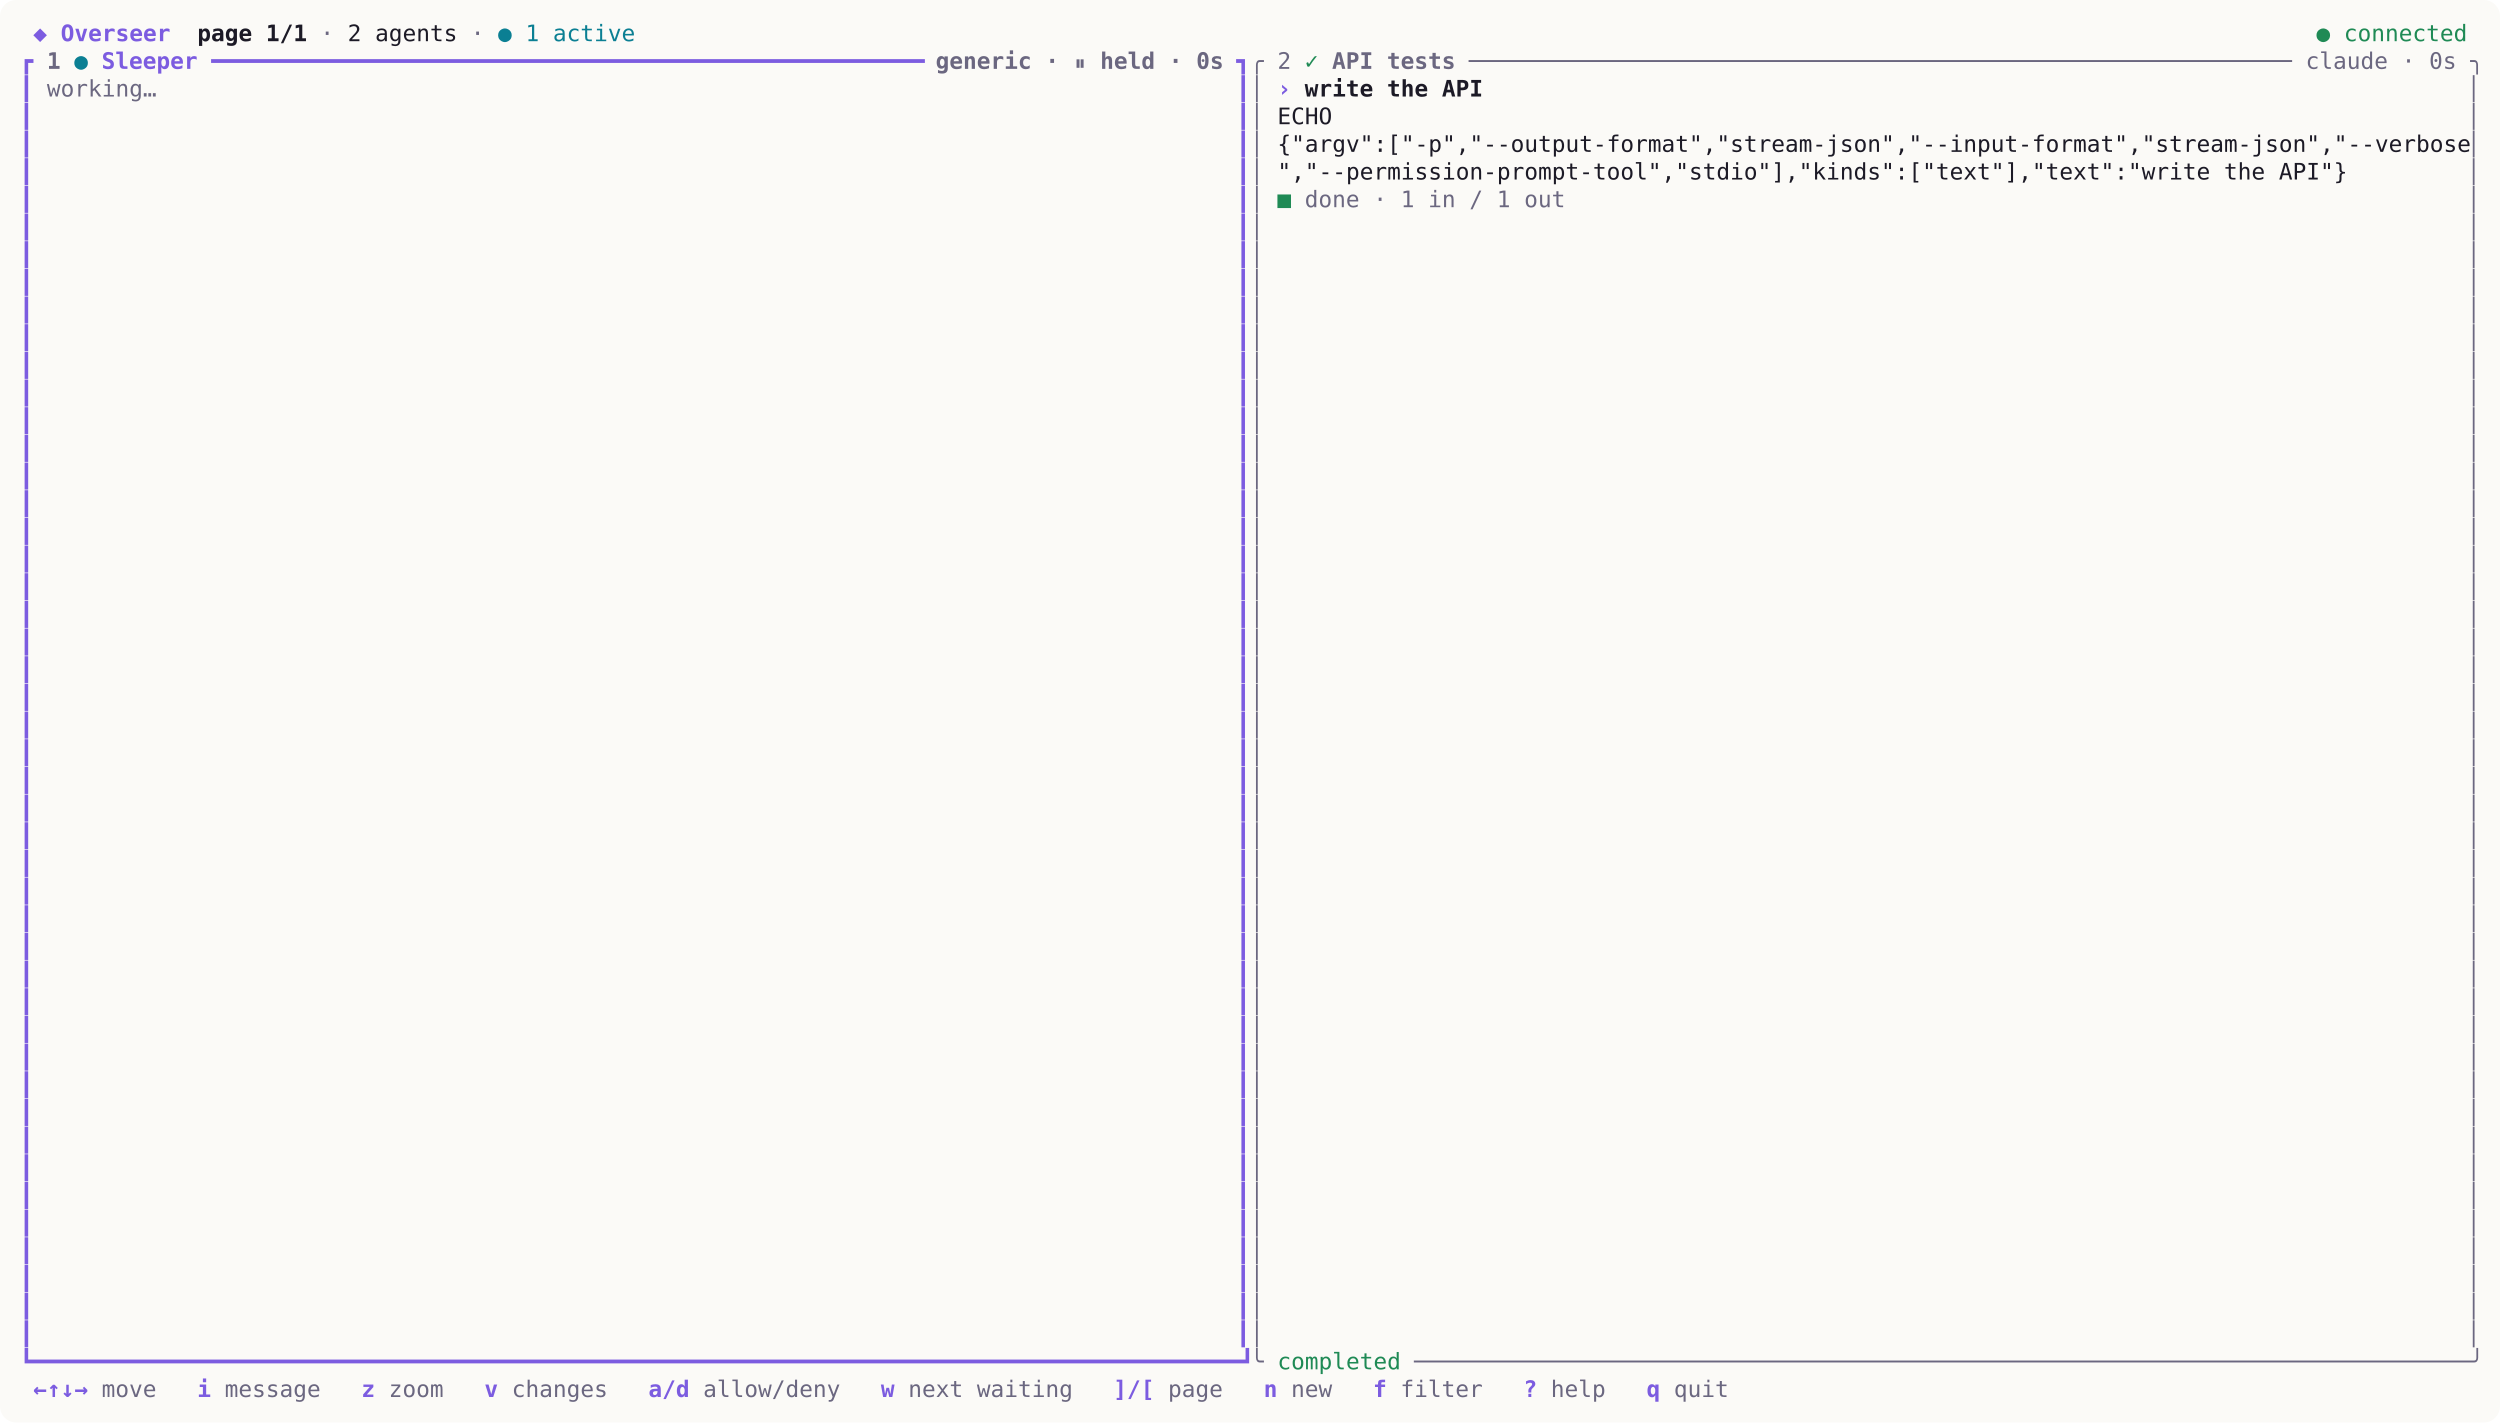
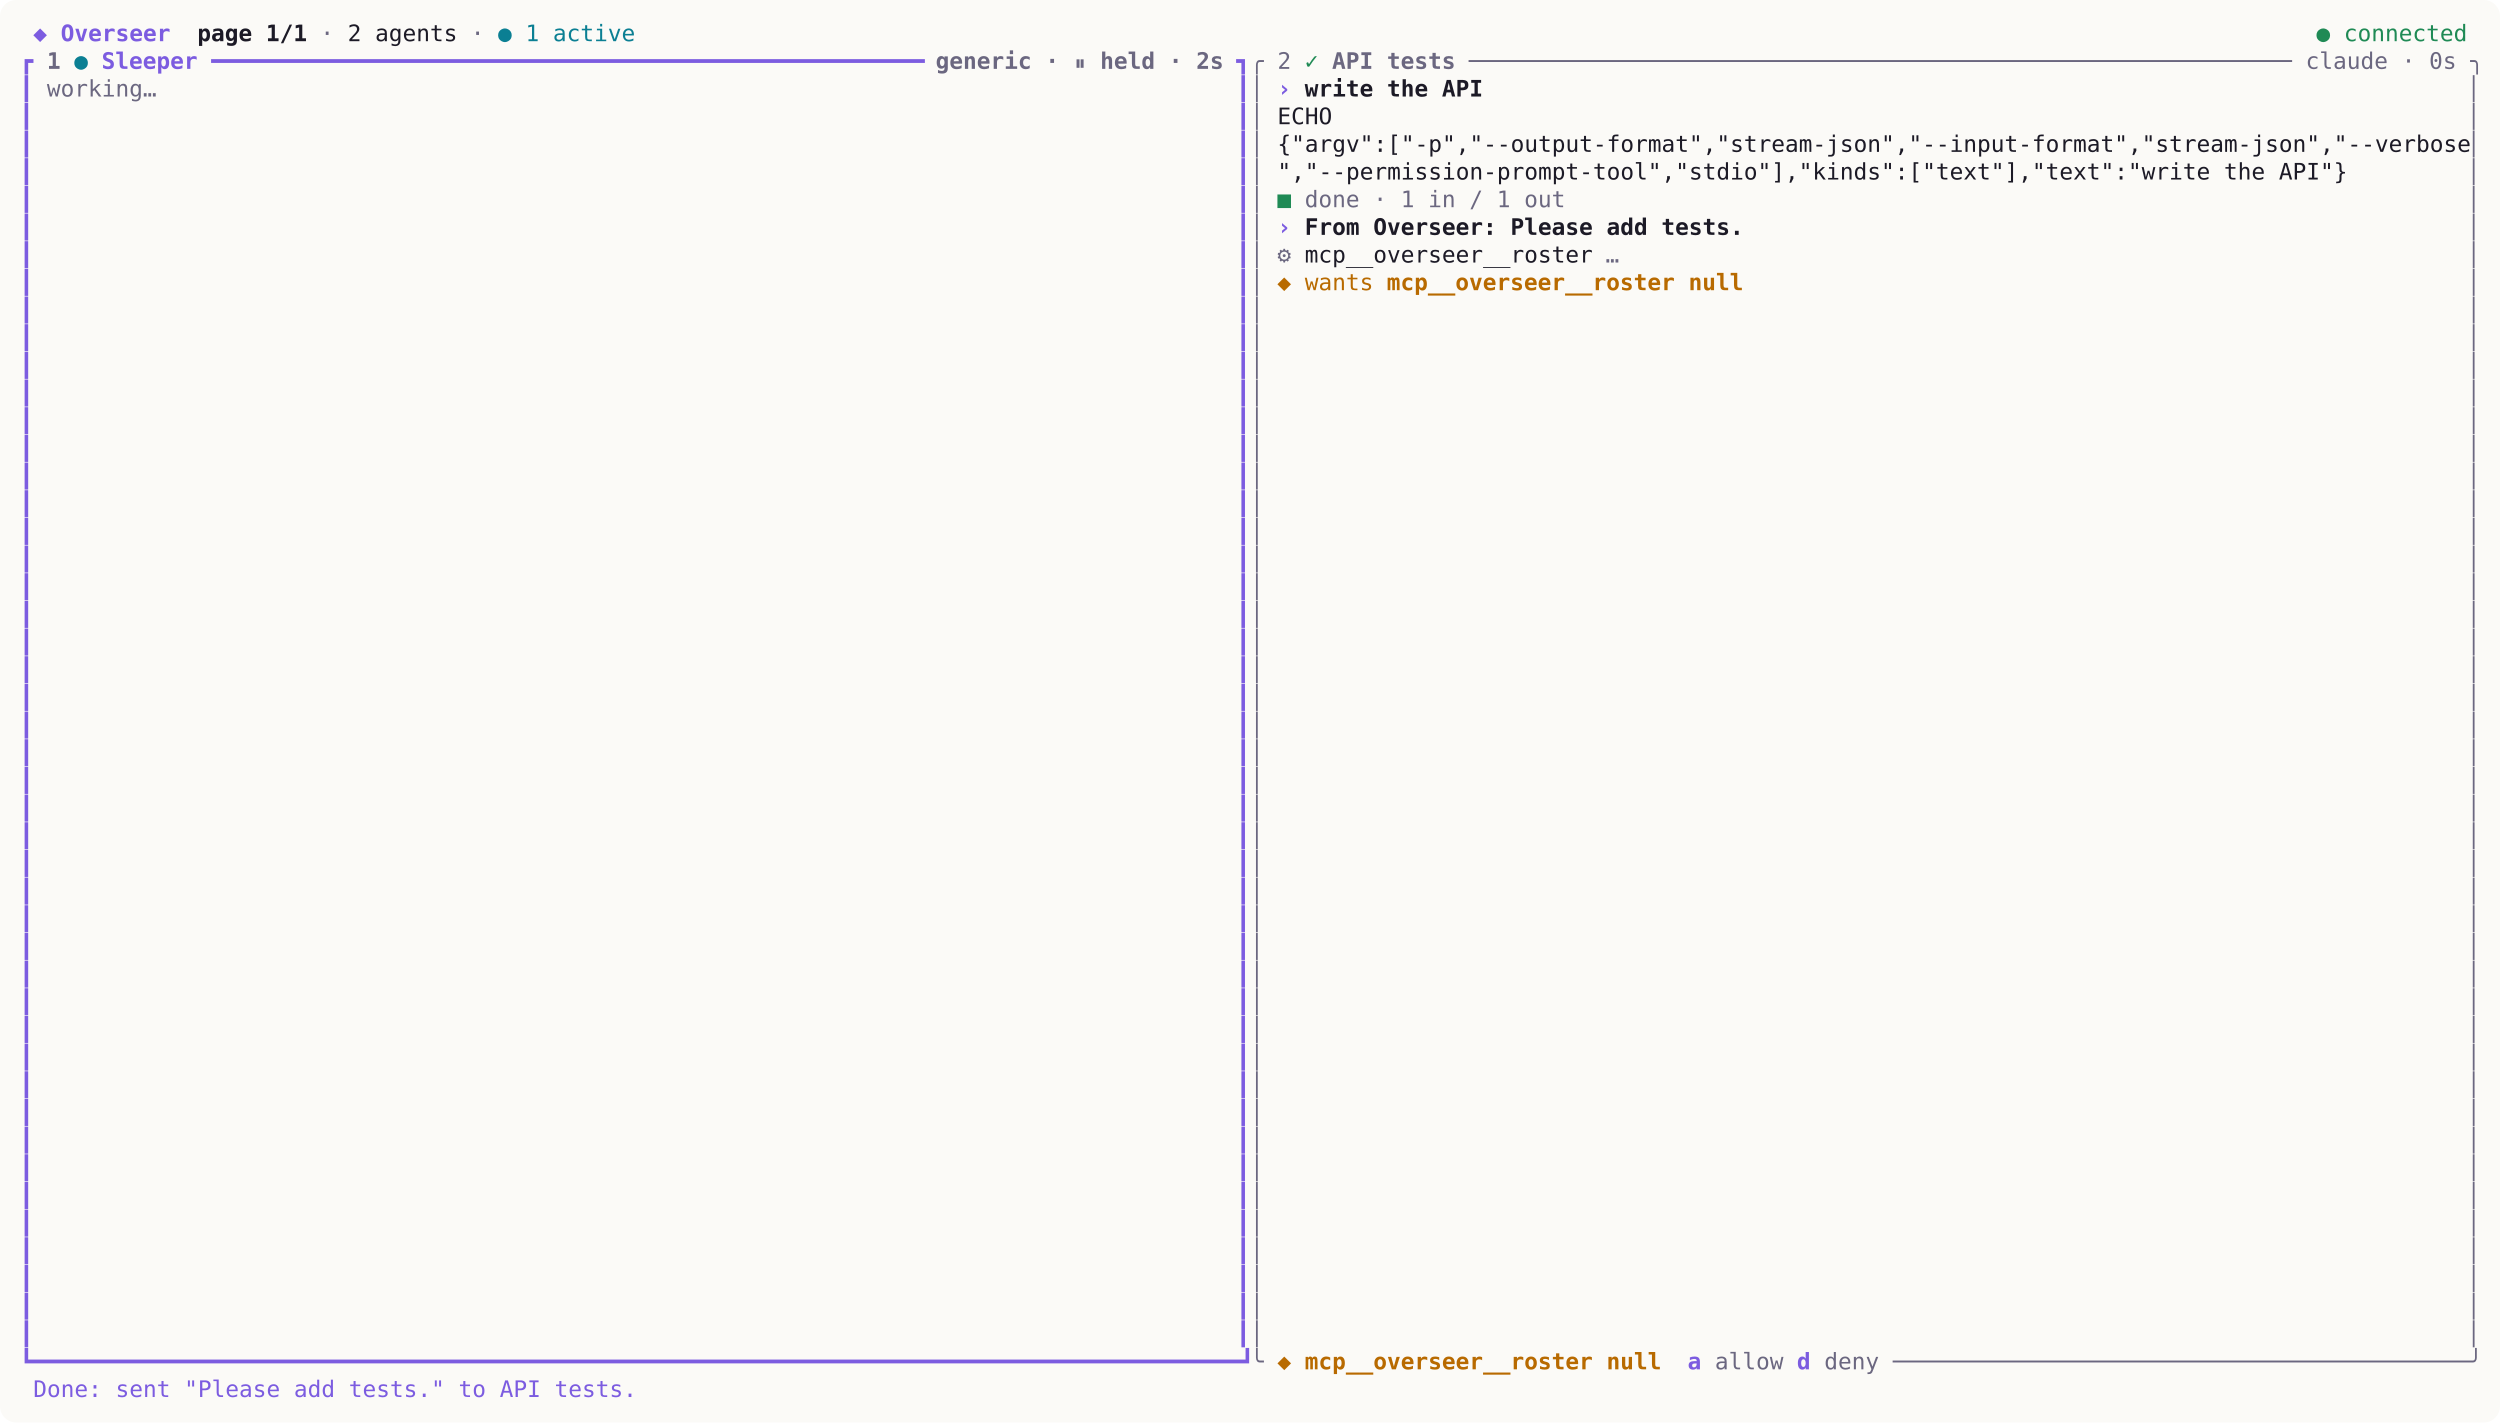
<svg xmlns="http://www.w3.org/2000/svg" width="1536" height="874" viewBox="0 0 1536 874">
  <rect width="100%" height="100%" rx="10" fill="#fbfaf7" />
  <g font-family="ui-monospace, SFMono-Regular, Menlo, monospace" font-size="14">
    <text x="12.0" y="25.3" textLength="100.8" lengthAdjust="spacingAndGlyphs" fill="#7c5ce0" font-weight="700" xml:space="preserve"> ◆ Overseer </text>
    <text x="112.8" y="25.3" textLength="84.0" lengthAdjust="spacingAndGlyphs" fill="#1c1a26" font-weight="700" xml:space="preserve"> page 1/1 </text>
    <text x="196.8" y="25.3" textLength="16.8" lengthAdjust="spacingAndGlyphs" fill="#6b6780" xml:space="preserve">· </text>
    <text x="213.6" y="25.3" textLength="67.2" lengthAdjust="spacingAndGlyphs" fill="#1c1a26" xml:space="preserve">2 agents</text>
    <text x="280.8" y="25.3" textLength="25.2" lengthAdjust="spacingAndGlyphs" fill="#6b6780" xml:space="preserve"> · </text>
    <text x="306.0" y="25.3" textLength="84.0" lengthAdjust="spacingAndGlyphs" fill="#0b7f93" xml:space="preserve">● 1 active</text>
    <text x="1423.2" y="25.3" textLength="100.8" lengthAdjust="spacingAndGlyphs" fill="#1f8a55" xml:space="preserve">● connected </text>
    <text x="12.0" y="42.3" textLength="8.4" lengthAdjust="spacingAndGlyphs" fill="#7c5ce0" font-weight="700" xml:space="preserve">┏</text>
    <text x="20.4" y="42.3" textLength="25.2" lengthAdjust="spacingAndGlyphs" fill="#6b6780" font-weight="700" xml:space="preserve"> 1 </text>
    <text x="45.6" y="42.3" textLength="16.8" lengthAdjust="spacingAndGlyphs" fill="#0b7f93" font-weight="700" xml:space="preserve">● </text>
    <text x="62.4" y="42.3" textLength="504.0" lengthAdjust="spacingAndGlyphs" fill="#7c5ce0" font-weight="700" xml:space="preserve">Sleeper ━━━━━━━━━━━━━━━━━━━━━━━━━━━━━━━━━━━━━━━━━━━━━━━━━━━━</text>
-     <text x="566.4" y="42.3" textLength="193.2" lengthAdjust="spacingAndGlyphs" fill="#6b6780" font-weight="700" xml:space="preserve"> generic · ⏸ held · 0s </text>
+     <text x="566.4" y="42.3" textLength="193.2" lengthAdjust="spacingAndGlyphs" fill="#6b6780" font-weight="700" xml:space="preserve"> generic · ⏸ held · 2s </text>
    <text x="759.6" y="42.3" textLength="8.4" lengthAdjust="spacingAndGlyphs" fill="#7c5ce0" font-weight="700" xml:space="preserve">┓</text>
    <text x="768.0" y="42.3" textLength="33.6" lengthAdjust="spacingAndGlyphs" fill="#6b6780" xml:space="preserve">╭ 2 </text>
    <text x="801.6" y="42.3" textLength="16.8" lengthAdjust="spacingAndGlyphs" fill="#1f8a55" xml:space="preserve">✓ </text>
    <text x="818.4" y="42.3" textLength="75.6" lengthAdjust="spacingAndGlyphs" fill="#6b6780" font-weight="700" xml:space="preserve">API tests</text>
    <text x="894.0" y="42.3" textLength="630.0" lengthAdjust="spacingAndGlyphs" fill="#6b6780" xml:space="preserve"> ──────────────────────────────────────────────────────────── claude · 0s ╮</text>
    <text x="12.0" y="59.3" textLength="8.4" lengthAdjust="spacingAndGlyphs" fill="#7c5ce0" font-weight="700" xml:space="preserve">┃</text>
    <text x="28.8" y="59.3" textLength="67.2" lengthAdjust="spacingAndGlyphs" fill="#6b6780" xml:space="preserve">working…</text>
    <text x="759.6" y="59.3" textLength="8.4" lengthAdjust="spacingAndGlyphs" fill="#7c5ce0" font-weight="700" xml:space="preserve">┃</text>
    <text x="768.0" y="59.3" textLength="8.4" lengthAdjust="spacingAndGlyphs" fill="#6b6780" xml:space="preserve">│</text>
    <text x="784.8" y="59.3" textLength="16.8" lengthAdjust="spacingAndGlyphs" fill="#7c5ce0" font-weight="700" xml:space="preserve">› </text>
    <text x="801.6" y="59.3" textLength="109.2" lengthAdjust="spacingAndGlyphs" fill="#1c1a26" font-weight="700" xml:space="preserve">write the API</text>
    <text x="1515.6" y="59.3" textLength="8.4" lengthAdjust="spacingAndGlyphs" fill="#6b6780" xml:space="preserve">│</text>
    <text x="12.0" y="76.3" textLength="8.4" lengthAdjust="spacingAndGlyphs" fill="#7c5ce0" font-weight="700" xml:space="preserve">┃</text>
    <text x="759.6" y="76.3" textLength="8.4" lengthAdjust="spacingAndGlyphs" fill="#7c5ce0" font-weight="700" xml:space="preserve">┃</text>
    <text x="768.0" y="76.3" textLength="8.4" lengthAdjust="spacingAndGlyphs" fill="#6b6780" xml:space="preserve">│</text>
    <text x="776.4" y="76.3" textLength="739.2" lengthAdjust="spacingAndGlyphs" fill="#1c1a26" xml:space="preserve"> ECHO                                                                                   </text>
    <text x="1515.6" y="76.3" textLength="8.4" lengthAdjust="spacingAndGlyphs" fill="#6b6780" xml:space="preserve">│</text>
    <text x="12.0" y="93.3" textLength="8.4" lengthAdjust="spacingAndGlyphs" fill="#7c5ce0" font-weight="700" xml:space="preserve">┃</text>
    <text x="759.6" y="93.3" textLength="8.4" lengthAdjust="spacingAndGlyphs" fill="#7c5ce0" font-weight="700" xml:space="preserve">┃</text>
    <text x="768.0" y="93.3" textLength="8.4" lengthAdjust="spacingAndGlyphs" fill="#6b6780" xml:space="preserve">│</text>
    <text x="776.4" y="93.3" textLength="739.2" lengthAdjust="spacingAndGlyphs" fill="#1c1a26" xml:space="preserve"> {"argv":["-p","--output-format","stream-json","--input-format","stream-json","--verbose</text>
    <text x="1515.6" y="93.3" textLength="8.4" lengthAdjust="spacingAndGlyphs" fill="#6b6780" xml:space="preserve">│</text>
    <text x="12.0" y="110.3" textLength="8.4" lengthAdjust="spacingAndGlyphs" fill="#7c5ce0" font-weight="700" xml:space="preserve">┃</text>
    <text x="759.6" y="110.3" textLength="8.4" lengthAdjust="spacingAndGlyphs" fill="#7c5ce0" font-weight="700" xml:space="preserve">┃</text>
    <text x="768.0" y="110.3" textLength="8.4" lengthAdjust="spacingAndGlyphs" fill="#6b6780" xml:space="preserve">│</text>
    <text x="776.4" y="110.3" textLength="739.2" lengthAdjust="spacingAndGlyphs" fill="#1c1a26" xml:space="preserve"> ","--permission-prompt-tool","stdio"],"kinds":["text"],"text":"write the API"}         </text>
    <text x="1515.6" y="110.3" textLength="8.4" lengthAdjust="spacingAndGlyphs" fill="#6b6780" xml:space="preserve">│</text>
    <text x="12.0" y="127.3" textLength="8.4" lengthAdjust="spacingAndGlyphs" fill="#7c5ce0" font-weight="700" xml:space="preserve">┃</text>
    <text x="759.6" y="127.3" textLength="8.4" lengthAdjust="spacingAndGlyphs" fill="#7c5ce0" font-weight="700" xml:space="preserve">┃</text>
    <text x="768.0" y="127.3" textLength="8.4" lengthAdjust="spacingAndGlyphs" fill="#6b6780" xml:space="preserve">│</text>
    <text x="784.8" y="127.3" textLength="16.8" lengthAdjust="spacingAndGlyphs" fill="#1f8a55" xml:space="preserve">■ </text>
    <text x="801.6" y="127.3" textLength="159.6" lengthAdjust="spacingAndGlyphs" fill="#6b6780" xml:space="preserve">done · 1 in / 1 out</text>
    <text x="1515.6" y="127.3" textLength="8.4" lengthAdjust="spacingAndGlyphs" fill="#6b6780" xml:space="preserve">│</text>
    <text x="12.0" y="144.3" textLength="8.4" lengthAdjust="spacingAndGlyphs" fill="#7c5ce0" font-weight="700" xml:space="preserve">┃</text>
    <text x="759.6" y="144.3" textLength="8.4" lengthAdjust="spacingAndGlyphs" fill="#7c5ce0" font-weight="700" xml:space="preserve">┃</text>
    <text x="768.0" y="144.3" textLength="8.4" lengthAdjust="spacingAndGlyphs" fill="#6b6780" xml:space="preserve">│</text>
+     <text x="784.8" y="144.3" textLength="16.8" lengthAdjust="spacingAndGlyphs" fill="#7c5ce0" font-weight="700" xml:space="preserve">› </text>
+     <text x="801.6" y="144.3" textLength="268.8" lengthAdjust="spacingAndGlyphs" fill="#1c1a26" font-weight="700" xml:space="preserve">From Overseer: Please add tests.</text>
    <text x="1515.6" y="144.3" textLength="8.4" lengthAdjust="spacingAndGlyphs" fill="#6b6780" xml:space="preserve">│</text>
    <text x="12.0" y="161.3" textLength="8.4" lengthAdjust="spacingAndGlyphs" fill="#7c5ce0" font-weight="700" xml:space="preserve">┃</text>
    <text x="759.6" y="161.3" textLength="8.4" lengthAdjust="spacingAndGlyphs" fill="#7c5ce0" font-weight="700" xml:space="preserve">┃</text>
    <text x="768.0" y="161.3" textLength="8.4" lengthAdjust="spacingAndGlyphs" fill="#6b6780" xml:space="preserve">│</text>
+     <text x="784.8" y="161.3" textLength="16.8" lengthAdjust="spacingAndGlyphs" fill="#6b6780" xml:space="preserve">⚙ </text>
+     <text x="801.6" y="161.3" textLength="176.4" lengthAdjust="spacingAndGlyphs" fill="#1c1a26" xml:space="preserve">mcp__overseer__roster</text>
+     <text x="978.0" y="161.3" textLength="16.8" lengthAdjust="spacingAndGlyphs" fill="#6b6780" xml:space="preserve"> …</text>
    <text x="1515.6" y="161.3" textLength="8.4" lengthAdjust="spacingAndGlyphs" fill="#6b6780" xml:space="preserve">│</text>
    <text x="12.0" y="178.3" textLength="8.4" lengthAdjust="spacingAndGlyphs" fill="#7c5ce0" font-weight="700" xml:space="preserve">┃</text>
    <text x="759.6" y="178.3" textLength="8.4" lengthAdjust="spacingAndGlyphs" fill="#7c5ce0" font-weight="700" xml:space="preserve">┃</text>
    <text x="768.0" y="178.3" textLength="8.4" lengthAdjust="spacingAndGlyphs" fill="#6b6780" xml:space="preserve">│</text>
+     <text x="784.8" y="178.3" textLength="67.2" lengthAdjust="spacingAndGlyphs" fill="#b86a00" xml:space="preserve">◆ wants </text>
+     <text x="852.0" y="178.3" textLength="218.4" lengthAdjust="spacingAndGlyphs" fill="#b86a00" font-weight="700" xml:space="preserve">mcp__overseer__roster null</text>
    <text x="1515.6" y="178.3" textLength="8.4" lengthAdjust="spacingAndGlyphs" fill="#6b6780" xml:space="preserve">│</text>
    <text x="12.0" y="195.3" textLength="8.4" lengthAdjust="spacingAndGlyphs" fill="#7c5ce0" font-weight="700" xml:space="preserve">┃</text>
    <text x="759.6" y="195.3" textLength="8.4" lengthAdjust="spacingAndGlyphs" fill="#7c5ce0" font-weight="700" xml:space="preserve">┃</text>
    <text x="768.0" y="195.3" textLength="8.4" lengthAdjust="spacingAndGlyphs" fill="#6b6780" xml:space="preserve">│</text>
    <text x="1515.6" y="195.3" textLength="8.4" lengthAdjust="spacingAndGlyphs" fill="#6b6780" xml:space="preserve">│</text>
    <text x="12.0" y="212.3" textLength="8.4" lengthAdjust="spacingAndGlyphs" fill="#7c5ce0" font-weight="700" xml:space="preserve">┃</text>
    <text x="759.6" y="212.3" textLength="8.4" lengthAdjust="spacingAndGlyphs" fill="#7c5ce0" font-weight="700" xml:space="preserve">┃</text>
    <text x="768.0" y="212.3" textLength="8.4" lengthAdjust="spacingAndGlyphs" fill="#6b6780" xml:space="preserve">│</text>
    <text x="1515.6" y="212.3" textLength="8.4" lengthAdjust="spacingAndGlyphs" fill="#6b6780" xml:space="preserve">│</text>
    <text x="12.0" y="229.3" textLength="8.4" lengthAdjust="spacingAndGlyphs" fill="#7c5ce0" font-weight="700" xml:space="preserve">┃</text>
    <text x="759.6" y="229.3" textLength="8.4" lengthAdjust="spacingAndGlyphs" fill="#7c5ce0" font-weight="700" xml:space="preserve">┃</text>
    <text x="768.0" y="229.3" textLength="8.4" lengthAdjust="spacingAndGlyphs" fill="#6b6780" xml:space="preserve">│</text>
    <text x="1515.6" y="229.3" textLength="8.4" lengthAdjust="spacingAndGlyphs" fill="#6b6780" xml:space="preserve">│</text>
    <text x="12.0" y="246.3" textLength="8.4" lengthAdjust="spacingAndGlyphs" fill="#7c5ce0" font-weight="700" xml:space="preserve">┃</text>
    <text x="759.6" y="246.3" textLength="8.4" lengthAdjust="spacingAndGlyphs" fill="#7c5ce0" font-weight="700" xml:space="preserve">┃</text>
    <text x="768.0" y="246.3" textLength="8.4" lengthAdjust="spacingAndGlyphs" fill="#6b6780" xml:space="preserve">│</text>
    <text x="1515.6" y="246.3" textLength="8.4" lengthAdjust="spacingAndGlyphs" fill="#6b6780" xml:space="preserve">│</text>
    <text x="12.0" y="263.3" textLength="8.4" lengthAdjust="spacingAndGlyphs" fill="#7c5ce0" font-weight="700" xml:space="preserve">┃</text>
    <text x="759.6" y="263.3" textLength="8.4" lengthAdjust="spacingAndGlyphs" fill="#7c5ce0" font-weight="700" xml:space="preserve">┃</text>
    <text x="768.0" y="263.3" textLength="8.4" lengthAdjust="spacingAndGlyphs" fill="#6b6780" xml:space="preserve">│</text>
    <text x="1515.6" y="263.3" textLength="8.4" lengthAdjust="spacingAndGlyphs" fill="#6b6780" xml:space="preserve">│</text>
    <text x="12.0" y="280.3" textLength="8.4" lengthAdjust="spacingAndGlyphs" fill="#7c5ce0" font-weight="700" xml:space="preserve">┃</text>
    <text x="759.6" y="280.3" textLength="8.4" lengthAdjust="spacingAndGlyphs" fill="#7c5ce0" font-weight="700" xml:space="preserve">┃</text>
    <text x="768.0" y="280.3" textLength="8.4" lengthAdjust="spacingAndGlyphs" fill="#6b6780" xml:space="preserve">│</text>
    <text x="1515.6" y="280.3" textLength="8.4" lengthAdjust="spacingAndGlyphs" fill="#6b6780" xml:space="preserve">│</text>
    <text x="12.0" y="297.3" textLength="8.4" lengthAdjust="spacingAndGlyphs" fill="#7c5ce0" font-weight="700" xml:space="preserve">┃</text>
    <text x="759.6" y="297.3" textLength="8.4" lengthAdjust="spacingAndGlyphs" fill="#7c5ce0" font-weight="700" xml:space="preserve">┃</text>
    <text x="768.0" y="297.3" textLength="8.4" lengthAdjust="spacingAndGlyphs" fill="#6b6780" xml:space="preserve">│</text>
    <text x="1515.6" y="297.3" textLength="8.4" lengthAdjust="spacingAndGlyphs" fill="#6b6780" xml:space="preserve">│</text>
    <text x="12.0" y="314.3" textLength="8.4" lengthAdjust="spacingAndGlyphs" fill="#7c5ce0" font-weight="700" xml:space="preserve">┃</text>
    <text x="759.6" y="314.3" textLength="8.4" lengthAdjust="spacingAndGlyphs" fill="#7c5ce0" font-weight="700" xml:space="preserve">┃</text>
    <text x="768.0" y="314.3" textLength="8.4" lengthAdjust="spacingAndGlyphs" fill="#6b6780" xml:space="preserve">│</text>
    <text x="1515.6" y="314.3" textLength="8.4" lengthAdjust="spacingAndGlyphs" fill="#6b6780" xml:space="preserve">│</text>
    <text x="12.0" y="331.3" textLength="8.4" lengthAdjust="spacingAndGlyphs" fill="#7c5ce0" font-weight="700" xml:space="preserve">┃</text>
    <text x="759.6" y="331.3" textLength="8.4" lengthAdjust="spacingAndGlyphs" fill="#7c5ce0" font-weight="700" xml:space="preserve">┃</text>
    <text x="768.0" y="331.3" textLength="8.4" lengthAdjust="spacingAndGlyphs" fill="#6b6780" xml:space="preserve">│</text>
    <text x="1515.6" y="331.3" textLength="8.4" lengthAdjust="spacingAndGlyphs" fill="#6b6780" xml:space="preserve">│</text>
    <text x="12.0" y="348.3" textLength="8.4" lengthAdjust="spacingAndGlyphs" fill="#7c5ce0" font-weight="700" xml:space="preserve">┃</text>
    <text x="759.6" y="348.3" textLength="8.4" lengthAdjust="spacingAndGlyphs" fill="#7c5ce0" font-weight="700" xml:space="preserve">┃</text>
    <text x="768.0" y="348.3" textLength="8.4" lengthAdjust="spacingAndGlyphs" fill="#6b6780" xml:space="preserve">│</text>
    <text x="1515.6" y="348.3" textLength="8.4" lengthAdjust="spacingAndGlyphs" fill="#6b6780" xml:space="preserve">│</text>
    <text x="12.0" y="365.3" textLength="8.4" lengthAdjust="spacingAndGlyphs" fill="#7c5ce0" font-weight="700" xml:space="preserve">┃</text>
    <text x="759.6" y="365.3" textLength="8.4" lengthAdjust="spacingAndGlyphs" fill="#7c5ce0" font-weight="700" xml:space="preserve">┃</text>
    <text x="768.0" y="365.3" textLength="8.4" lengthAdjust="spacingAndGlyphs" fill="#6b6780" xml:space="preserve">│</text>
    <text x="1515.6" y="365.3" textLength="8.4" lengthAdjust="spacingAndGlyphs" fill="#6b6780" xml:space="preserve">│</text>
    <text x="12.0" y="382.3" textLength="8.4" lengthAdjust="spacingAndGlyphs" fill="#7c5ce0" font-weight="700" xml:space="preserve">┃</text>
    <text x="759.6" y="382.3" textLength="8.4" lengthAdjust="spacingAndGlyphs" fill="#7c5ce0" font-weight="700" xml:space="preserve">┃</text>
    <text x="768.0" y="382.3" textLength="8.4" lengthAdjust="spacingAndGlyphs" fill="#6b6780" xml:space="preserve">│</text>
    <text x="1515.6" y="382.3" textLength="8.4" lengthAdjust="spacingAndGlyphs" fill="#6b6780" xml:space="preserve">│</text>
    <text x="12.0" y="399.3" textLength="8.4" lengthAdjust="spacingAndGlyphs" fill="#7c5ce0" font-weight="700" xml:space="preserve">┃</text>
    <text x="759.6" y="399.3" textLength="8.4" lengthAdjust="spacingAndGlyphs" fill="#7c5ce0" font-weight="700" xml:space="preserve">┃</text>
    <text x="768.0" y="399.3" textLength="8.4" lengthAdjust="spacingAndGlyphs" fill="#6b6780" xml:space="preserve">│</text>
    <text x="1515.6" y="399.3" textLength="8.4" lengthAdjust="spacingAndGlyphs" fill="#6b6780" xml:space="preserve">│</text>
    <text x="12.0" y="416.3" textLength="8.4" lengthAdjust="spacingAndGlyphs" fill="#7c5ce0" font-weight="700" xml:space="preserve">┃</text>
    <text x="759.6" y="416.3" textLength="8.4" lengthAdjust="spacingAndGlyphs" fill="#7c5ce0" font-weight="700" xml:space="preserve">┃</text>
    <text x="768.0" y="416.3" textLength="8.4" lengthAdjust="spacingAndGlyphs" fill="#6b6780" xml:space="preserve">│</text>
    <text x="1515.6" y="416.3" textLength="8.4" lengthAdjust="spacingAndGlyphs" fill="#6b6780" xml:space="preserve">│</text>
    <text x="12.0" y="433.3" textLength="8.4" lengthAdjust="spacingAndGlyphs" fill="#7c5ce0" font-weight="700" xml:space="preserve">┃</text>
    <text x="759.6" y="433.3" textLength="8.4" lengthAdjust="spacingAndGlyphs" fill="#7c5ce0" font-weight="700" xml:space="preserve">┃</text>
    <text x="768.0" y="433.3" textLength="8.4" lengthAdjust="spacingAndGlyphs" fill="#6b6780" xml:space="preserve">│</text>
    <text x="1515.6" y="433.3" textLength="8.4" lengthAdjust="spacingAndGlyphs" fill="#6b6780" xml:space="preserve">│</text>
    <text x="12.0" y="450.3" textLength="8.4" lengthAdjust="spacingAndGlyphs" fill="#7c5ce0" font-weight="700" xml:space="preserve">┃</text>
    <text x="759.6" y="450.3" textLength="8.4" lengthAdjust="spacingAndGlyphs" fill="#7c5ce0" font-weight="700" xml:space="preserve">┃</text>
    <text x="768.0" y="450.3" textLength="8.4" lengthAdjust="spacingAndGlyphs" fill="#6b6780" xml:space="preserve">│</text>
    <text x="1515.6" y="450.3" textLength="8.4" lengthAdjust="spacingAndGlyphs" fill="#6b6780" xml:space="preserve">│</text>
    <text x="12.0" y="467.3" textLength="8.4" lengthAdjust="spacingAndGlyphs" fill="#7c5ce0" font-weight="700" xml:space="preserve">┃</text>
    <text x="759.6" y="467.3" textLength="8.4" lengthAdjust="spacingAndGlyphs" fill="#7c5ce0" font-weight="700" xml:space="preserve">┃</text>
    <text x="768.0" y="467.3" textLength="8.4" lengthAdjust="spacingAndGlyphs" fill="#6b6780" xml:space="preserve">│</text>
    <text x="1515.6" y="467.3" textLength="8.4" lengthAdjust="spacingAndGlyphs" fill="#6b6780" xml:space="preserve">│</text>
    <text x="12.0" y="484.3" textLength="8.4" lengthAdjust="spacingAndGlyphs" fill="#7c5ce0" font-weight="700" xml:space="preserve">┃</text>
    <text x="759.6" y="484.3" textLength="8.4" lengthAdjust="spacingAndGlyphs" fill="#7c5ce0" font-weight="700" xml:space="preserve">┃</text>
    <text x="768.0" y="484.3" textLength="8.4" lengthAdjust="spacingAndGlyphs" fill="#6b6780" xml:space="preserve">│</text>
    <text x="1515.6" y="484.3" textLength="8.4" lengthAdjust="spacingAndGlyphs" fill="#6b6780" xml:space="preserve">│</text>
    <text x="12.0" y="501.3" textLength="8.4" lengthAdjust="spacingAndGlyphs" fill="#7c5ce0" font-weight="700" xml:space="preserve">┃</text>
    <text x="759.6" y="501.3" textLength="8.4" lengthAdjust="spacingAndGlyphs" fill="#7c5ce0" font-weight="700" xml:space="preserve">┃</text>
    <text x="768.0" y="501.3" textLength="8.4" lengthAdjust="spacingAndGlyphs" fill="#6b6780" xml:space="preserve">│</text>
    <text x="1515.6" y="501.3" textLength="8.4" lengthAdjust="spacingAndGlyphs" fill="#6b6780" xml:space="preserve">│</text>
    <text x="12.0" y="518.3" textLength="8.4" lengthAdjust="spacingAndGlyphs" fill="#7c5ce0" font-weight="700" xml:space="preserve">┃</text>
    <text x="759.6" y="518.3" textLength="8.4" lengthAdjust="spacingAndGlyphs" fill="#7c5ce0" font-weight="700" xml:space="preserve">┃</text>
    <text x="768.0" y="518.3" textLength="8.4" lengthAdjust="spacingAndGlyphs" fill="#6b6780" xml:space="preserve">│</text>
    <text x="1515.6" y="518.3" textLength="8.4" lengthAdjust="spacingAndGlyphs" fill="#6b6780" xml:space="preserve">│</text>
    <text x="12.0" y="535.3" textLength="8.4" lengthAdjust="spacingAndGlyphs" fill="#7c5ce0" font-weight="700" xml:space="preserve">┃</text>
    <text x="759.6" y="535.3" textLength="8.4" lengthAdjust="spacingAndGlyphs" fill="#7c5ce0" font-weight="700" xml:space="preserve">┃</text>
    <text x="768.0" y="535.3" textLength="8.4" lengthAdjust="spacingAndGlyphs" fill="#6b6780" xml:space="preserve">│</text>
    <text x="1515.6" y="535.3" textLength="8.4" lengthAdjust="spacingAndGlyphs" fill="#6b6780" xml:space="preserve">│</text>
    <text x="12.0" y="552.3" textLength="8.4" lengthAdjust="spacingAndGlyphs" fill="#7c5ce0" font-weight="700" xml:space="preserve">┃</text>
    <text x="759.6" y="552.3" textLength="8.4" lengthAdjust="spacingAndGlyphs" fill="#7c5ce0" font-weight="700" xml:space="preserve">┃</text>
    <text x="768.0" y="552.3" textLength="8.4" lengthAdjust="spacingAndGlyphs" fill="#6b6780" xml:space="preserve">│</text>
    <text x="1515.6" y="552.3" textLength="8.4" lengthAdjust="spacingAndGlyphs" fill="#6b6780" xml:space="preserve">│</text>
    <text x="12.0" y="569.3" textLength="8.4" lengthAdjust="spacingAndGlyphs" fill="#7c5ce0" font-weight="700" xml:space="preserve">┃</text>
    <text x="759.6" y="569.3" textLength="8.4" lengthAdjust="spacingAndGlyphs" fill="#7c5ce0" font-weight="700" xml:space="preserve">┃</text>
    <text x="768.0" y="569.3" textLength="8.4" lengthAdjust="spacingAndGlyphs" fill="#6b6780" xml:space="preserve">│</text>
    <text x="1515.6" y="569.3" textLength="8.4" lengthAdjust="spacingAndGlyphs" fill="#6b6780" xml:space="preserve">│</text>
    <text x="12.0" y="586.3" textLength="8.4" lengthAdjust="spacingAndGlyphs" fill="#7c5ce0" font-weight="700" xml:space="preserve">┃</text>
    <text x="759.6" y="586.3" textLength="8.4" lengthAdjust="spacingAndGlyphs" fill="#7c5ce0" font-weight="700" xml:space="preserve">┃</text>
    <text x="768.0" y="586.3" textLength="8.4" lengthAdjust="spacingAndGlyphs" fill="#6b6780" xml:space="preserve">│</text>
    <text x="1515.6" y="586.3" textLength="8.4" lengthAdjust="spacingAndGlyphs" fill="#6b6780" xml:space="preserve">│</text>
    <text x="12.0" y="603.3" textLength="8.4" lengthAdjust="spacingAndGlyphs" fill="#7c5ce0" font-weight="700" xml:space="preserve">┃</text>
    <text x="759.6" y="603.3" textLength="8.4" lengthAdjust="spacingAndGlyphs" fill="#7c5ce0" font-weight="700" xml:space="preserve">┃</text>
    <text x="768.0" y="603.3" textLength="8.4" lengthAdjust="spacingAndGlyphs" fill="#6b6780" xml:space="preserve">│</text>
    <text x="1515.6" y="603.3" textLength="8.4" lengthAdjust="spacingAndGlyphs" fill="#6b6780" xml:space="preserve">│</text>
    <text x="12.0" y="620.3" textLength="8.4" lengthAdjust="spacingAndGlyphs" fill="#7c5ce0" font-weight="700" xml:space="preserve">┃</text>
    <text x="759.6" y="620.3" textLength="8.4" lengthAdjust="spacingAndGlyphs" fill="#7c5ce0" font-weight="700" xml:space="preserve">┃</text>
    <text x="768.0" y="620.3" textLength="8.4" lengthAdjust="spacingAndGlyphs" fill="#6b6780" xml:space="preserve">│</text>
    <text x="1515.6" y="620.3" textLength="8.4" lengthAdjust="spacingAndGlyphs" fill="#6b6780" xml:space="preserve">│</text>
    <text x="12.0" y="637.3" textLength="8.4" lengthAdjust="spacingAndGlyphs" fill="#7c5ce0" font-weight="700" xml:space="preserve">┃</text>
    <text x="759.6" y="637.3" textLength="8.4" lengthAdjust="spacingAndGlyphs" fill="#7c5ce0" font-weight="700" xml:space="preserve">┃</text>
    <text x="768.0" y="637.3" textLength="8.4" lengthAdjust="spacingAndGlyphs" fill="#6b6780" xml:space="preserve">│</text>
    <text x="1515.6" y="637.3" textLength="8.4" lengthAdjust="spacingAndGlyphs" fill="#6b6780" xml:space="preserve">│</text>
    <text x="12.0" y="654.3" textLength="8.4" lengthAdjust="spacingAndGlyphs" fill="#7c5ce0" font-weight="700" xml:space="preserve">┃</text>
    <text x="759.6" y="654.3" textLength="8.4" lengthAdjust="spacingAndGlyphs" fill="#7c5ce0" font-weight="700" xml:space="preserve">┃</text>
    <text x="768.0" y="654.3" textLength="8.4" lengthAdjust="spacingAndGlyphs" fill="#6b6780" xml:space="preserve">│</text>
    <text x="1515.6" y="654.3" textLength="8.4" lengthAdjust="spacingAndGlyphs" fill="#6b6780" xml:space="preserve">│</text>
    <text x="12.0" y="671.3" textLength="8.4" lengthAdjust="spacingAndGlyphs" fill="#7c5ce0" font-weight="700" xml:space="preserve">┃</text>
    <text x="759.6" y="671.3" textLength="8.4" lengthAdjust="spacingAndGlyphs" fill="#7c5ce0" font-weight="700" xml:space="preserve">┃</text>
    <text x="768.0" y="671.3" textLength="8.4" lengthAdjust="spacingAndGlyphs" fill="#6b6780" xml:space="preserve">│</text>
    <text x="1515.6" y="671.3" textLength="8.4" lengthAdjust="spacingAndGlyphs" fill="#6b6780" xml:space="preserve">│</text>
    <text x="12.0" y="688.3" textLength="8.4" lengthAdjust="spacingAndGlyphs" fill="#7c5ce0" font-weight="700" xml:space="preserve">┃</text>
    <text x="759.6" y="688.3" textLength="8.4" lengthAdjust="spacingAndGlyphs" fill="#7c5ce0" font-weight="700" xml:space="preserve">┃</text>
    <text x="768.0" y="688.3" textLength="8.4" lengthAdjust="spacingAndGlyphs" fill="#6b6780" xml:space="preserve">│</text>
    <text x="1515.6" y="688.3" textLength="8.4" lengthAdjust="spacingAndGlyphs" fill="#6b6780" xml:space="preserve">│</text>
    <text x="12.0" y="705.3" textLength="8.4" lengthAdjust="spacingAndGlyphs" fill="#7c5ce0" font-weight="700" xml:space="preserve">┃</text>
    <text x="759.6" y="705.3" textLength="8.4" lengthAdjust="spacingAndGlyphs" fill="#7c5ce0" font-weight="700" xml:space="preserve">┃</text>
    <text x="768.0" y="705.3" textLength="8.4" lengthAdjust="spacingAndGlyphs" fill="#6b6780" xml:space="preserve">│</text>
    <text x="1515.6" y="705.3" textLength="8.4" lengthAdjust="spacingAndGlyphs" fill="#6b6780" xml:space="preserve">│</text>
    <text x="12.0" y="722.3" textLength="8.4" lengthAdjust="spacingAndGlyphs" fill="#7c5ce0" font-weight="700" xml:space="preserve">┃</text>
    <text x="759.6" y="722.3" textLength="8.4" lengthAdjust="spacingAndGlyphs" fill="#7c5ce0" font-weight="700" xml:space="preserve">┃</text>
    <text x="768.0" y="722.3" textLength="8.4" lengthAdjust="spacingAndGlyphs" fill="#6b6780" xml:space="preserve">│</text>
    <text x="1515.6" y="722.3" textLength="8.4" lengthAdjust="spacingAndGlyphs" fill="#6b6780" xml:space="preserve">│</text>
    <text x="12.0" y="739.3" textLength="8.4" lengthAdjust="spacingAndGlyphs" fill="#7c5ce0" font-weight="700" xml:space="preserve">┃</text>
    <text x="759.6" y="739.3" textLength="8.4" lengthAdjust="spacingAndGlyphs" fill="#7c5ce0" font-weight="700" xml:space="preserve">┃</text>
    <text x="768.0" y="739.3" textLength="8.4" lengthAdjust="spacingAndGlyphs" fill="#6b6780" xml:space="preserve">│</text>
    <text x="1515.6" y="739.3" textLength="8.4" lengthAdjust="spacingAndGlyphs" fill="#6b6780" xml:space="preserve">│</text>
    <text x="12.0" y="756.3" textLength="8.4" lengthAdjust="spacingAndGlyphs" fill="#7c5ce0" font-weight="700" xml:space="preserve">┃</text>
    <text x="759.6" y="756.3" textLength="8.4" lengthAdjust="spacingAndGlyphs" fill="#7c5ce0" font-weight="700" xml:space="preserve">┃</text>
    <text x="768.0" y="756.3" textLength="8.4" lengthAdjust="spacingAndGlyphs" fill="#6b6780" xml:space="preserve">│</text>
    <text x="1515.6" y="756.3" textLength="8.4" lengthAdjust="spacingAndGlyphs" fill="#6b6780" xml:space="preserve">│</text>
    <text x="12.0" y="773.3" textLength="8.4" lengthAdjust="spacingAndGlyphs" fill="#7c5ce0" font-weight="700" xml:space="preserve">┃</text>
    <text x="759.6" y="773.3" textLength="8.4" lengthAdjust="spacingAndGlyphs" fill="#7c5ce0" font-weight="700" xml:space="preserve">┃</text>
    <text x="768.0" y="773.3" textLength="8.4" lengthAdjust="spacingAndGlyphs" fill="#6b6780" xml:space="preserve">│</text>
    <text x="1515.6" y="773.3" textLength="8.4" lengthAdjust="spacingAndGlyphs" fill="#6b6780" xml:space="preserve">│</text>
    <text x="12.0" y="790.3" textLength="8.4" lengthAdjust="spacingAndGlyphs" fill="#7c5ce0" font-weight="700" xml:space="preserve">┃</text>
    <text x="759.6" y="790.3" textLength="8.4" lengthAdjust="spacingAndGlyphs" fill="#7c5ce0" font-weight="700" xml:space="preserve">┃</text>
    <text x="768.0" y="790.3" textLength="8.4" lengthAdjust="spacingAndGlyphs" fill="#6b6780" xml:space="preserve">│</text>
    <text x="1515.6" y="790.3" textLength="8.4" lengthAdjust="spacingAndGlyphs" fill="#6b6780" xml:space="preserve">│</text>
    <text x="12.0" y="807.3" textLength="8.4" lengthAdjust="spacingAndGlyphs" fill="#7c5ce0" font-weight="700" xml:space="preserve">┃</text>
    <text x="759.6" y="807.3" textLength="8.4" lengthAdjust="spacingAndGlyphs" fill="#7c5ce0" font-weight="700" xml:space="preserve">┃</text>
    <text x="768.0" y="807.3" textLength="8.4" lengthAdjust="spacingAndGlyphs" fill="#6b6780" xml:space="preserve">│</text>
    <text x="1515.6" y="807.3" textLength="8.4" lengthAdjust="spacingAndGlyphs" fill="#6b6780" xml:space="preserve">│</text>
    <text x="12.0" y="824.3" textLength="8.4" lengthAdjust="spacingAndGlyphs" fill="#7c5ce0" font-weight="700" xml:space="preserve">┃</text>
    <text x="759.6" y="824.3" textLength="8.4" lengthAdjust="spacingAndGlyphs" fill="#7c5ce0" font-weight="700" xml:space="preserve">┃</text>
    <text x="768.0" y="824.3" textLength="8.4" lengthAdjust="spacingAndGlyphs" fill="#6b6780" xml:space="preserve">│</text>
    <text x="1515.6" y="824.3" textLength="8.4" lengthAdjust="spacingAndGlyphs" fill="#6b6780" xml:space="preserve">│</text>
    <text x="12.0" y="841.3" textLength="756.0" lengthAdjust="spacingAndGlyphs" fill="#7c5ce0" font-weight="700" xml:space="preserve">┗━━━━━━━━━━━━━━━━━━━━━━━━━━━━━━━━━━━━━━━━━━━━━━━━━━━━━━━━━━━━━━━━━━━━━━━━━━━━━━━━━━━━━━━━┛</text>
    <text x="768.0" y="841.3" textLength="8.4" lengthAdjust="spacingAndGlyphs" fill="#6b6780" xml:space="preserve">╰</text>
-     <text x="776.4" y="841.3" textLength="92.4" lengthAdjust="spacingAndGlyphs" fill="#1f8a55" xml:space="preserve"> completed </text>
-     <text x="868.8" y="841.3" textLength="655.2" lengthAdjust="spacingAndGlyphs" fill="#6b6780" xml:space="preserve">─────────────────────────────────────────────────────────────────────────────╯</text>
-     <text x="20.4" y="858.3" textLength="33.6" lengthAdjust="spacingAndGlyphs" fill="#7c5ce0" font-weight="700" xml:space="preserve">←↑↓→</text>
-     <text x="54.0" y="858.3" textLength="67.2" lengthAdjust="spacingAndGlyphs" fill="#6b6780" xml:space="preserve"> move   </text>
-     <text x="121.2" y="858.3" textLength="8.4" lengthAdjust="spacingAndGlyphs" fill="#7c5ce0" font-weight="700" xml:space="preserve">i</text>
-     <text x="129.6" y="858.3" textLength="92.4" lengthAdjust="spacingAndGlyphs" fill="#6b6780" xml:space="preserve"> message   </text>
-     <text x="222.0" y="858.3" textLength="8.4" lengthAdjust="spacingAndGlyphs" fill="#7c5ce0" font-weight="700" xml:space="preserve">z</text>
-     <text x="230.4" y="858.3" textLength="67.2" lengthAdjust="spacingAndGlyphs" fill="#6b6780" xml:space="preserve"> zoom   </text>
-     <text x="297.6" y="858.3" textLength="8.4" lengthAdjust="spacingAndGlyphs" fill="#7c5ce0" font-weight="700" xml:space="preserve">v</text>
-     <text x="306.0" y="858.3" textLength="92.4" lengthAdjust="spacingAndGlyphs" fill="#6b6780" xml:space="preserve"> changes   </text>
-     <text x="398.4" y="858.3" textLength="25.2" lengthAdjust="spacingAndGlyphs" fill="#7c5ce0" font-weight="700" xml:space="preserve">a/d</text>
-     <text x="423.6" y="858.3" textLength="117.6" lengthAdjust="spacingAndGlyphs" fill="#6b6780" xml:space="preserve"> allow/deny   </text>
-     <text x="541.2" y="858.3" textLength="8.4" lengthAdjust="spacingAndGlyphs" fill="#7c5ce0" font-weight="700" xml:space="preserve">w</text>
-     <text x="549.6" y="858.3" textLength="134.4" lengthAdjust="spacingAndGlyphs" fill="#6b6780" xml:space="preserve"> next waiting   </text>
-     <text x="684.0" y="858.3" textLength="25.2" lengthAdjust="spacingAndGlyphs" fill="#7c5ce0" font-weight="700" xml:space="preserve">]/[</text>
-     <text x="709.2" y="858.3" textLength="67.2" lengthAdjust="spacingAndGlyphs" fill="#6b6780" xml:space="preserve"> page   </text>
-     <text x="776.4" y="858.3" textLength="8.4" lengthAdjust="spacingAndGlyphs" fill="#7c5ce0" font-weight="700" xml:space="preserve">n</text>
-     <text x="784.8" y="858.3" textLength="58.8" lengthAdjust="spacingAndGlyphs" fill="#6b6780" xml:space="preserve"> new   </text>
-     <text x="843.6" y="858.3" textLength="8.4" lengthAdjust="spacingAndGlyphs" fill="#7c5ce0" font-weight="700" xml:space="preserve">f</text>
-     <text x="852.0" y="858.3" textLength="84.0" lengthAdjust="spacingAndGlyphs" fill="#6b6780" xml:space="preserve"> filter   </text>
-     <text x="936.0" y="858.3" textLength="8.4" lengthAdjust="spacingAndGlyphs" fill="#7c5ce0" font-weight="700" xml:space="preserve">?</text>
-     <text x="944.4" y="858.3" textLength="67.2" lengthAdjust="spacingAndGlyphs" fill="#6b6780" xml:space="preserve"> help   </text>
-     <text x="1011.6" y="858.3" textLength="8.4" lengthAdjust="spacingAndGlyphs" fill="#7c5ce0" font-weight="700" xml:space="preserve">q</text>
-     <text x="1020.0" y="858.3" textLength="67.2" lengthAdjust="spacingAndGlyphs" fill="#6b6780" xml:space="preserve"> quit   </text>
+     <text x="776.4" y="841.3" textLength="25.2" lengthAdjust="spacingAndGlyphs" fill="#b86a00" xml:space="preserve"> ◆ </text>
+     <text x="801.6" y="841.3" textLength="218.4" lengthAdjust="spacingAndGlyphs" fill="#b86a00" font-weight="700" xml:space="preserve">mcp__overseer__roster null</text>
+     <text x="1020.0" y="841.3" textLength="25.2" lengthAdjust="spacingAndGlyphs" fill="#7c5ce0" font-weight="700" xml:space="preserve">  a</text>
+     <text x="1045.2" y="841.3" textLength="58.8" lengthAdjust="spacingAndGlyphs" fill="#6b6780" xml:space="preserve"> allow </text>
+     <text x="1104.0" y="841.3" textLength="8.4" lengthAdjust="spacingAndGlyphs" fill="#7c5ce0" font-weight="700" xml:space="preserve">d</text>
+     <text x="1112.4" y="841.3" textLength="411.6" lengthAdjust="spacingAndGlyphs" fill="#6b6780" xml:space="preserve"> deny ──────────────────────────────────────────╯</text>
+     <text x="12.0" y="858.3" textLength="378.0" lengthAdjust="spacingAndGlyphs" fill="#7c5ce0" xml:space="preserve"> Done: sent "Please add tests." to API tests.</text>
  </g>
</svg>
